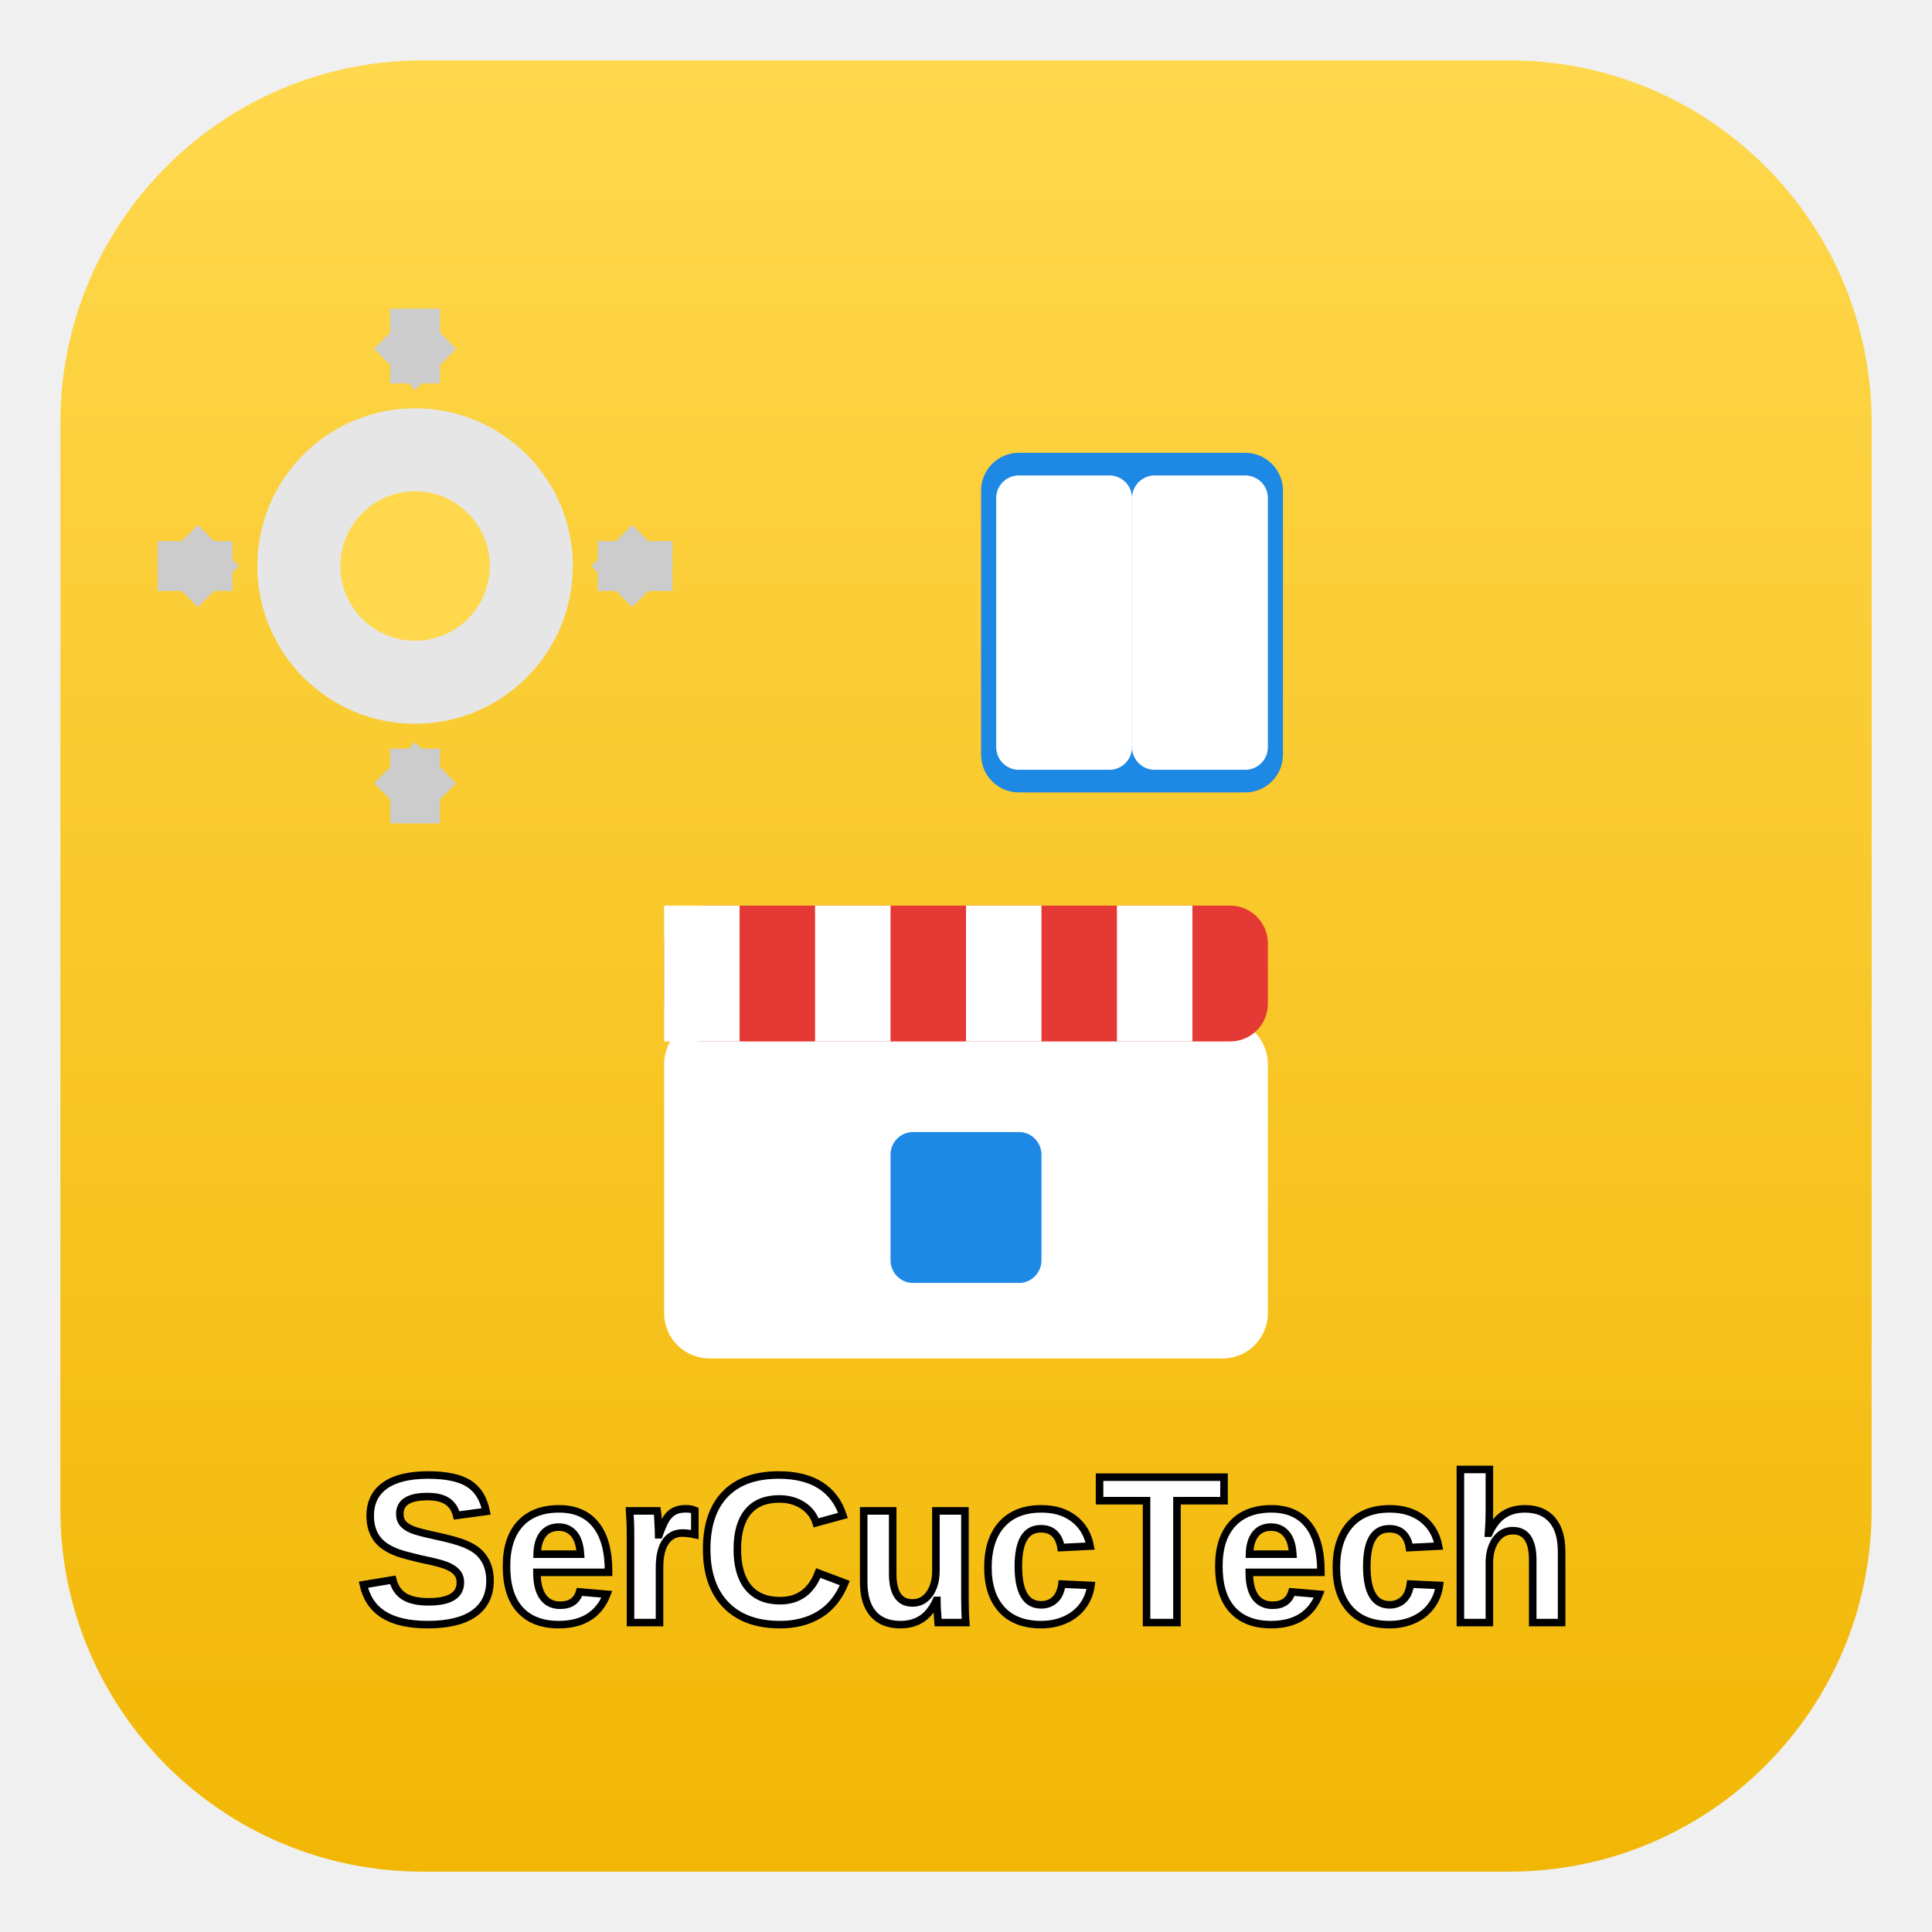
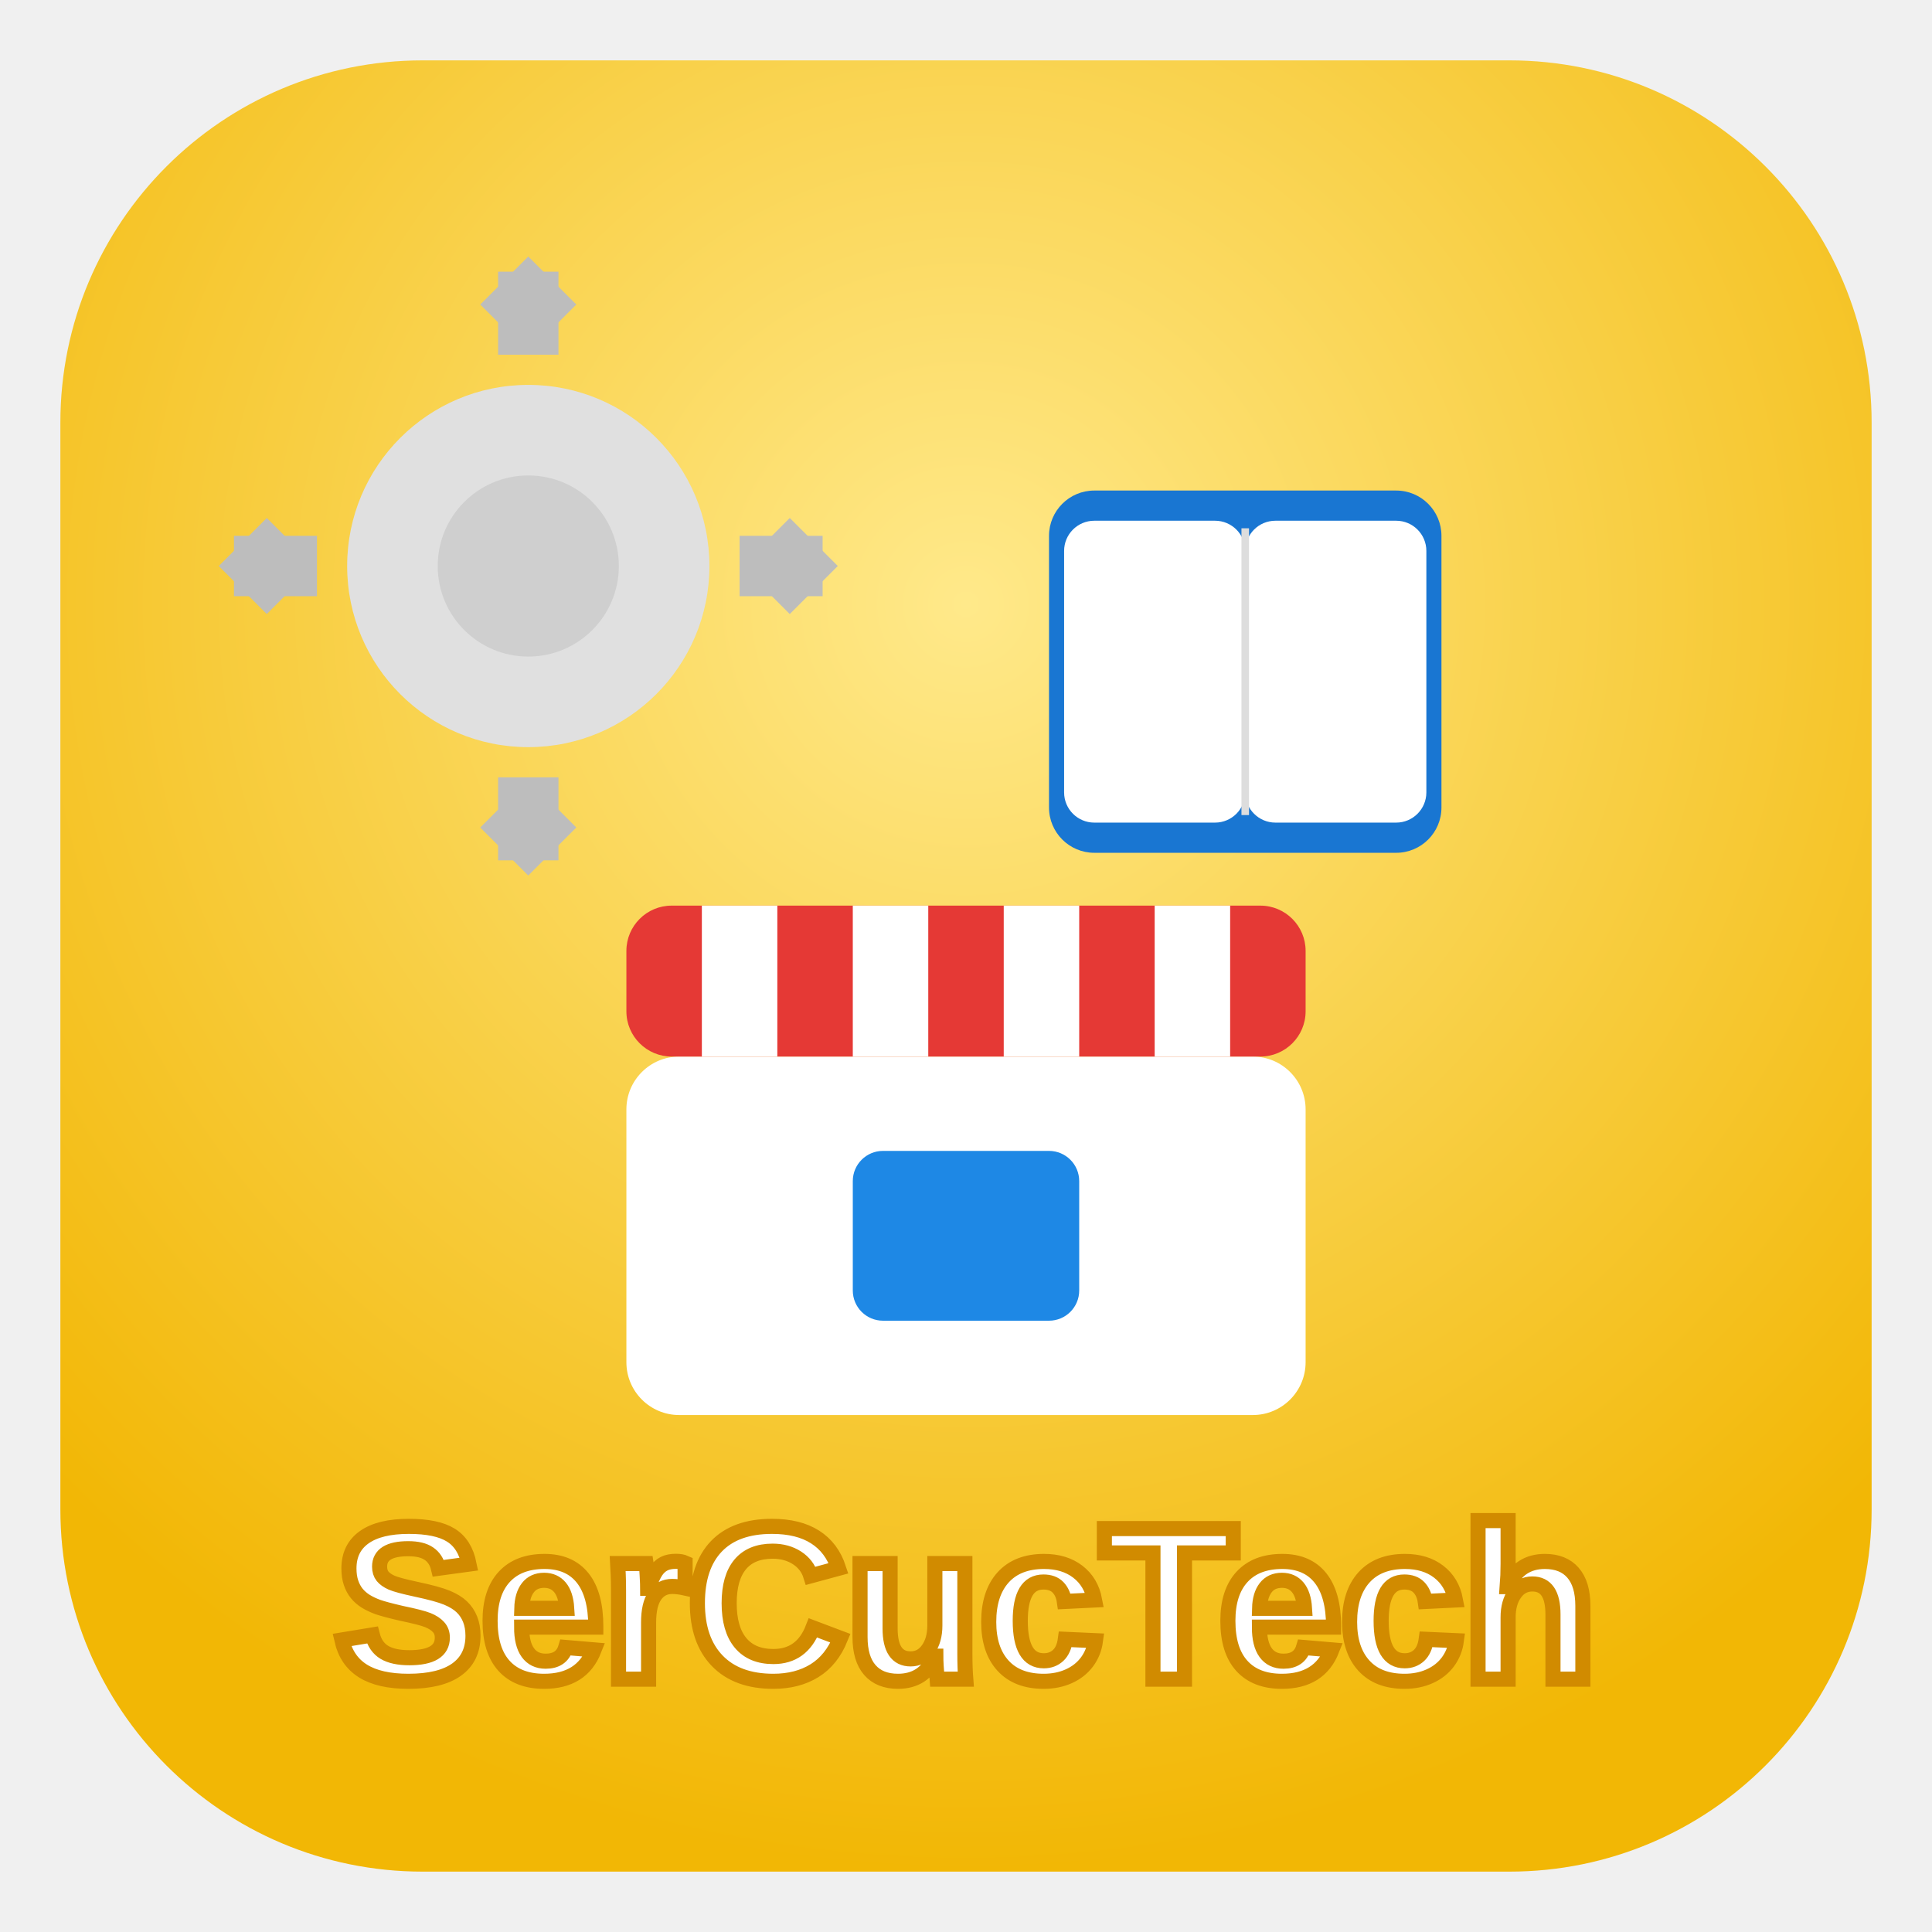
<svg xmlns="http://www.w3.org/2000/svg" width="512" height="512" viewBox="0 0 512 512">
  <defs>
-     <linearGradient id="bg" x1="0" y1="0" x2="0" y2="1">
-       <stop offset="0%" stop-color="#FFD84D" />
+     <radialGradient id="bg" cx="50%" cy="30%" r="70%">
+       <stop offset="0%" stop-color="#FFE98A" />
      <stop offset="100%" stop-color="#F2B705" />
+     </radialGradient>
+     <linearGradient id="shadow" x1="0" y1="0" x2="0" y2="1">
+       <stop offset="0%" stop-color="#000" stop-opacity="0.25" />
+       <stop offset="100%" stop-color="#000" stop-opacity="0" />
    </linearGradient>
  </defs>
  <rect x="16" y="16" width="480" height="480" rx="96" fill="url(#bg)" />
-   <g transform="translate(110 150) scale(1.1)">
-     <circle cx="0" cy="0" r="38" fill="#e6e6e6" />
-     <circle cx="0" cy="0" r="18" fill="#FFD84D" />
-     <g fill="#cccccc">
-       <rect x="-6" y="-62" width="12" height="18" />
-       <rect x="-6" y="44" width="12" height="18" />
-       <rect x="44" y="-6" width="18" height="12" />
-       <rect x="-62" y="-6" width="18" height="12" />
-       <rect x="30" y="30" width="14" height="14" transform="rotate(45)" />
-       <rect x="-44" y="30" width="14" height="14" transform="rotate(45)" />
-       <rect x="30" y="-44" width="14" height="14" transform="rotate(45)" />
-       <rect x="-44" y="-44" width="14" height="14" transform="rotate(45)" />
+   <g transform="translate(140 150)">
+     <circle r="48" fill="#e0e0e0" />
+     <circle r="24" fill="#cfcfcf" />
+     <g fill="#bdbdbd">
+       <rect x="-8" y="-78" width="16" height="22" />
+       <rect x="-8" y="56" width="16" height="22" />
+       <rect x="56" y="-8" width="22" height="16" />
+       <rect x="-78" y="-8" width="22" height="16" />
+       <rect x="40" y="40" width="18" height="18" transform="rotate(45)" />
+       <rect x="-58" y="40" width="18" height="18" transform="rotate(45)" />
+       <rect x="40" y="-58" width="18" height="18" transform="rotate(45)" />
+       <rect x="-58" y="-58" width="18" height="18" transform="rotate(45)" />
    </g>
  </g>
-   <g transform="translate(300 120)">
-     <rect x="-40" y="0" width="80" height="90" rx="10" fill="#1e88e5" />
-     <rect x="-36" y="6" width="36" height="78" rx="6" fill="#ffffff" />
-     <rect x="0" y="6" width="36" height="78" rx="6" fill="#ffffff" />
+   <g transform="translate(330 130)">
+     <rect x="-52" y="0" width="104" height="96" rx="12" fill="#1976d2" />
+     <rect x="-48" y="8" width="48" height="80" rx="8" fill="#ffffff" />
+     <rect x="0" y="8" width="48" height="80" rx="8" fill="#ffffff" />
+     <line x1="0" y1="10" x2="0" y2="86" stroke="#dddddd" stroke-width="2" />
  </g>
-   <g transform="translate(256 280)">
-     <rect x="-80" y="-10" width="160" height="90" rx="12" fill="#ffffff" />
-     <rect x="-80" y="-40" width="160" height="36" rx="10" fill="#e53935" />
-     <rect x="-80" y="-40" width="20" height="36" fill="#ffffff" />
-     <rect x="-40" y="-40" width="20" height="36" fill="#ffffff" />
-     <rect x="0" y="-40" width="20" height="36" fill="#ffffff" />
-     <rect x="40" y="-40" width="20" height="36" fill="#ffffff" />
-     <rect x="-20" y="20" width="40" height="40" rx="6" fill="#1e88e5" />
+   <g transform="translate(256 285)">
+     <rect x="-90" y="-5" width="180" height="95" rx="14" fill="#ffffff" />
+     <rect x="-90" y="-45" width="180" height="40" rx="12" fill="#e53935" />
+     <g fill="#ffffff">
+       <rect x="-70" y="-45" width="20" height="40" />
+       <rect x="-30" y="-45" width="20" height="40" />
+       <rect x="10" y="-45" width="20" height="40" />
+       <rect x="50" y="-45" width="20" height="40" />
+     </g>
+     <rect x="-30" y="20" width="60" height="45" rx="8" fill="#1e88e5" />
  </g>
-   <text x="256" y="430" text-anchor="middle" font-family="Arial, Helvetica, sans-serif" font-size="56" font-weight="bold" fill="#ffffff" stroke="#000000" stroke-width="2">
+   <text x="256" y="445" text-anchor="middle" font-family="Arial, Helvetica, sans-serif" font-size="58" font-weight="900" fill="#ffffff" stroke="#d18b00" stroke-width="4">
    SerCucTech
  </text>
</svg>
